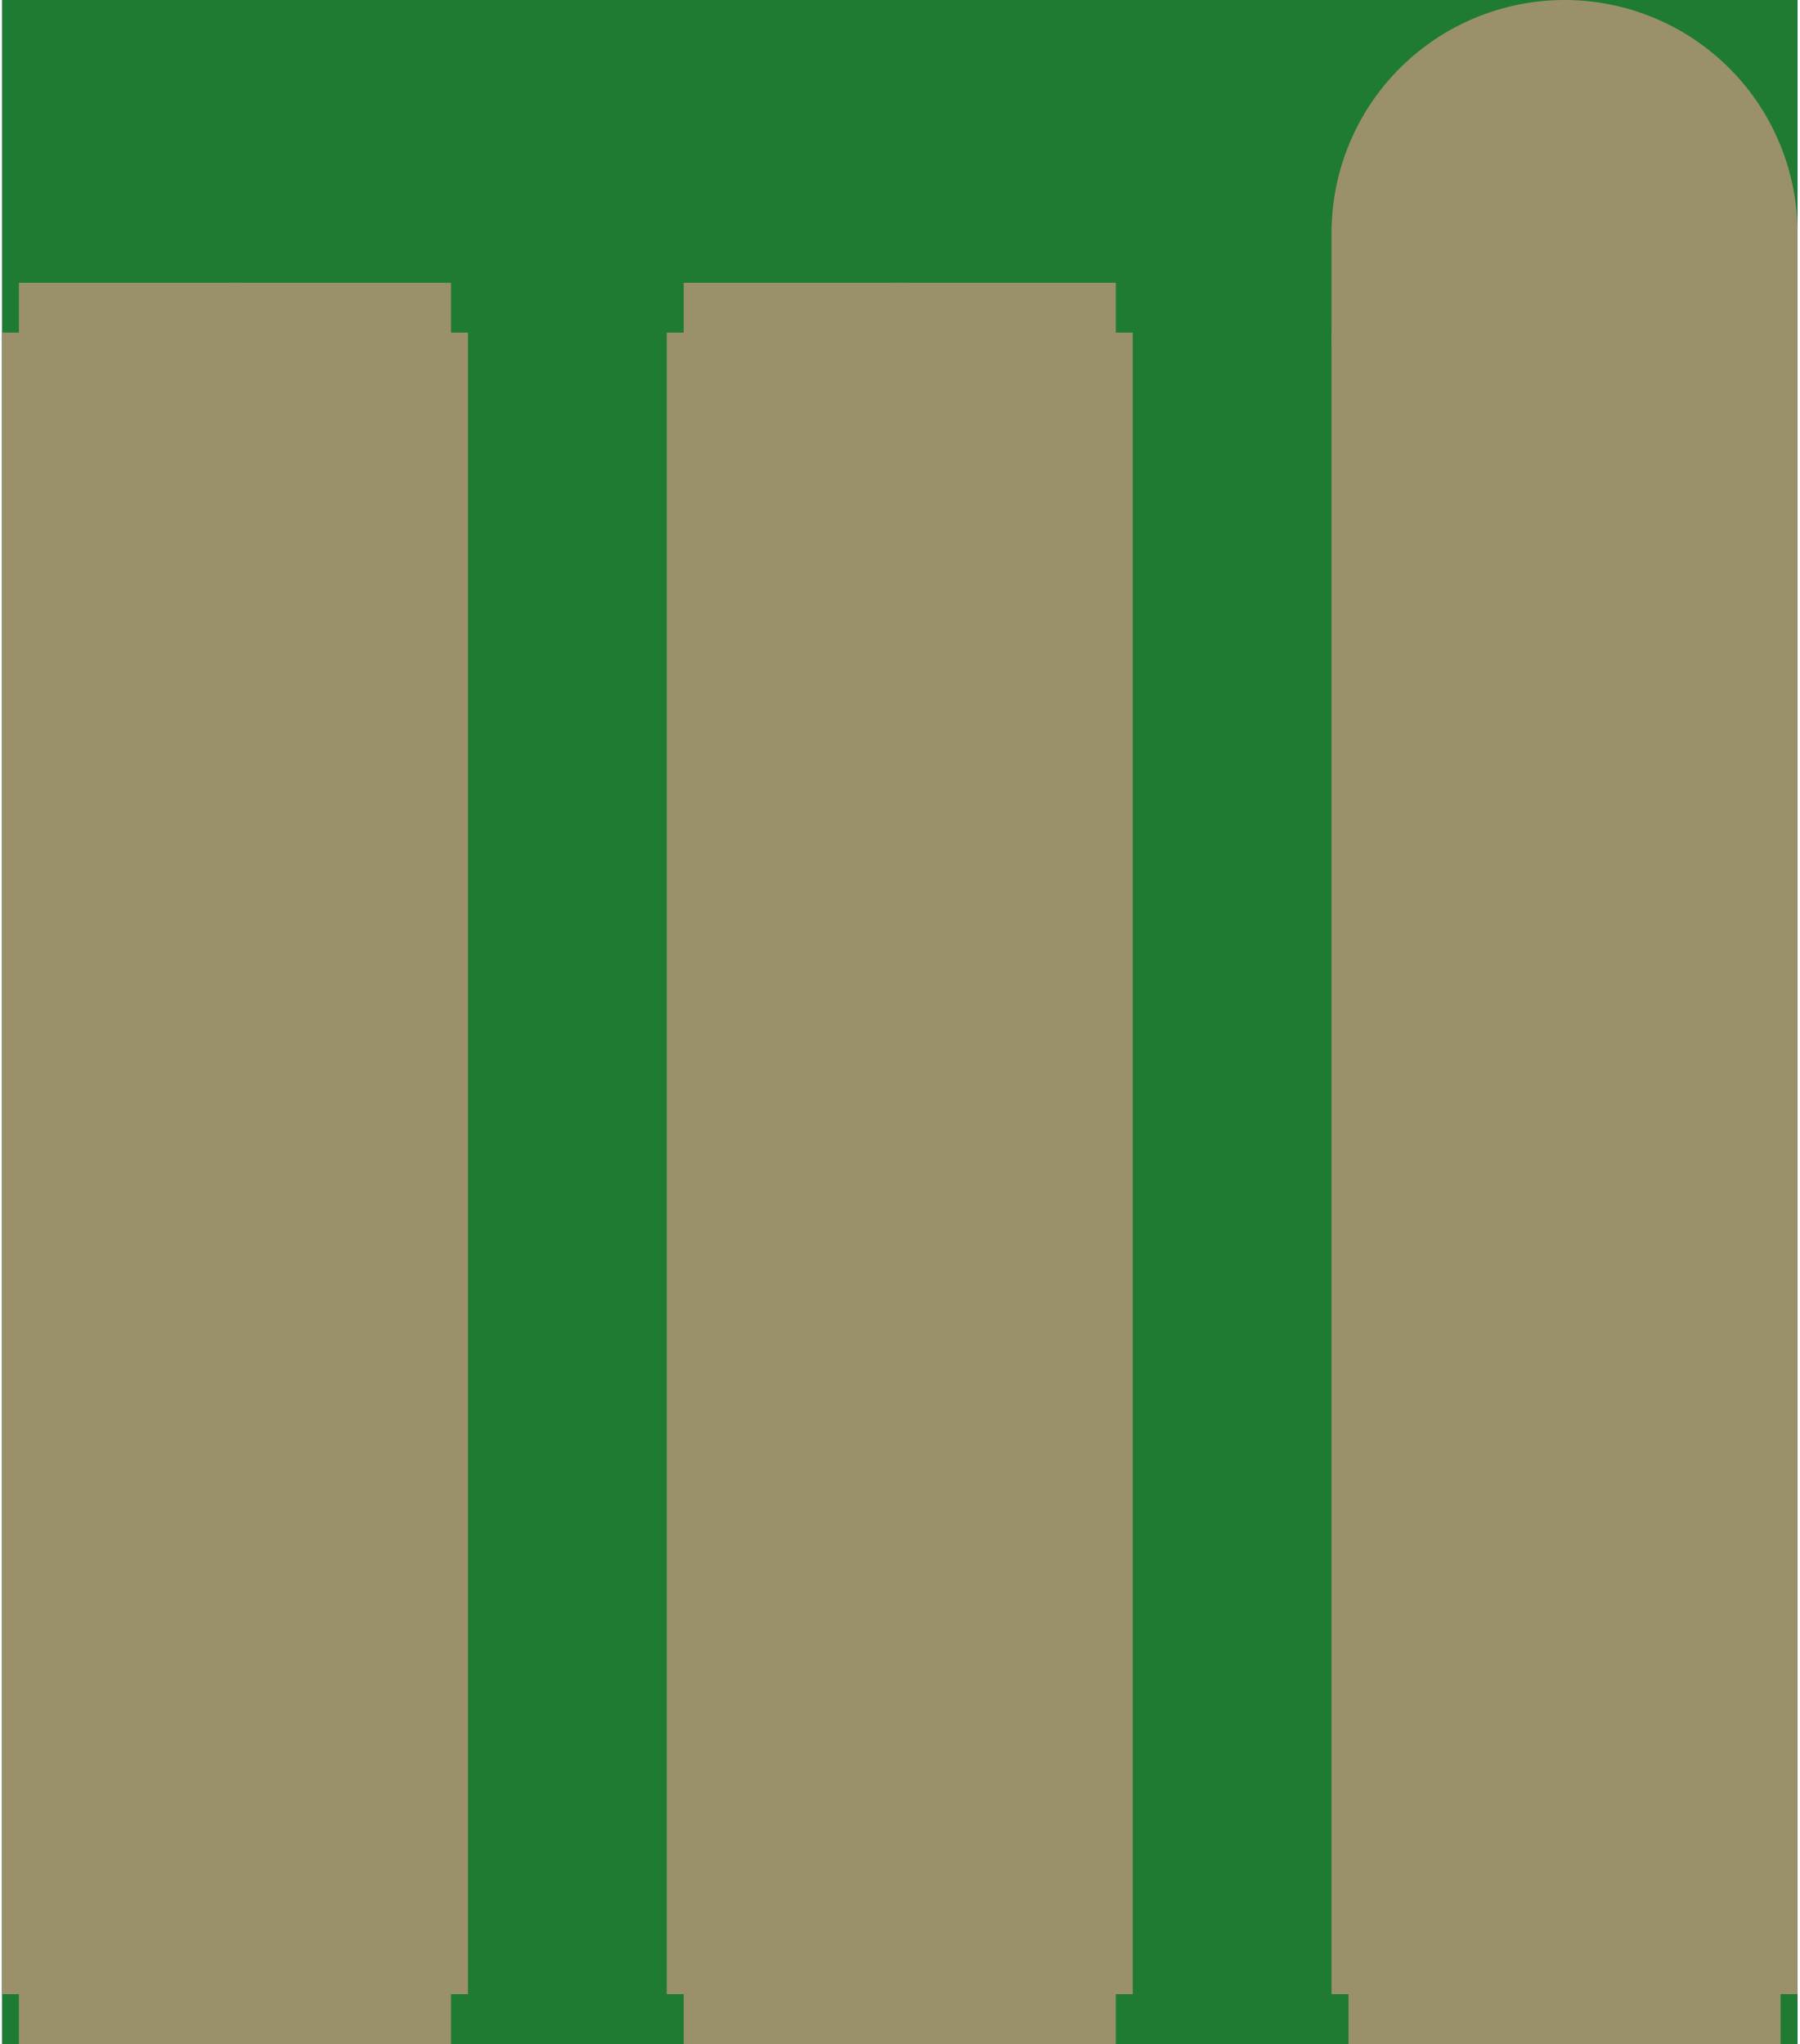
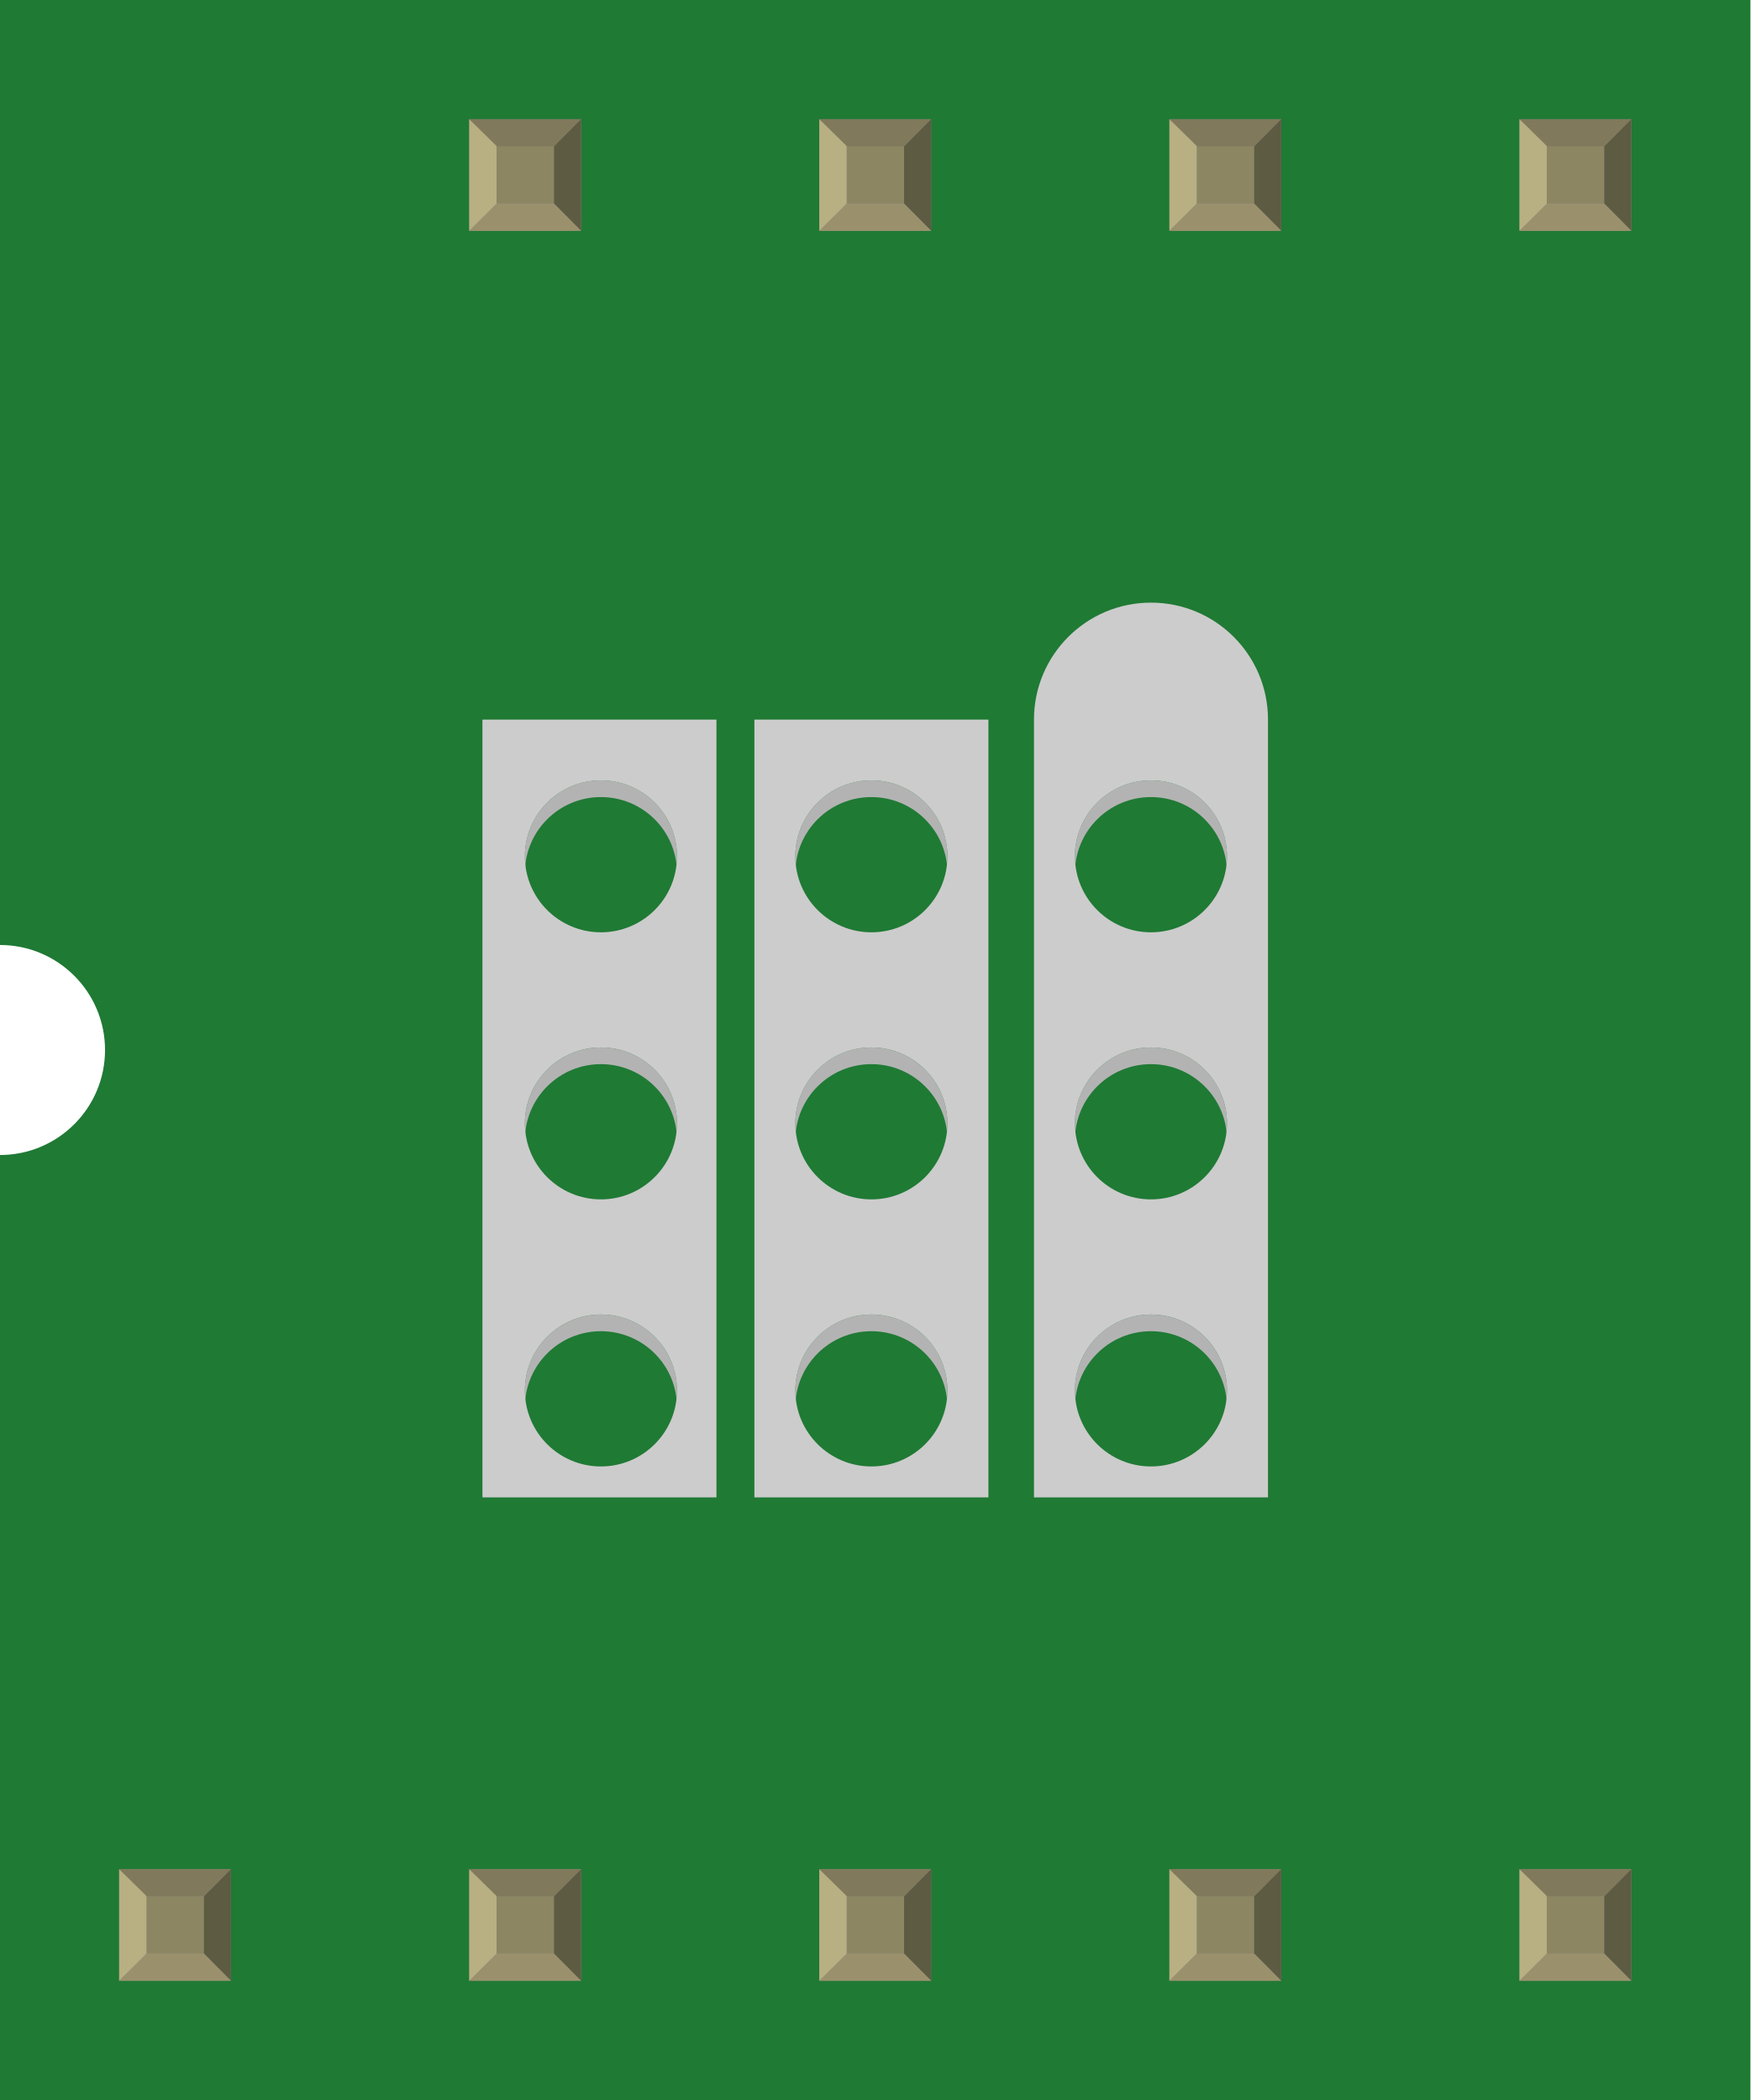
- <svg xmlns="http://www.w3.org/2000/svg" version="1.2" baseProfile="tiny" x="0in" y="0in" width="0.213in" height="0.242in" viewBox="0 0 5.402 6.151">
+ <svg xmlns="http://www.w3.org/2000/svg" width="0.5in" x="0in" version="1.2" y="0in" height="0.6in" viewBox="0 0 500 600" baseProfile="tiny">
  <g id="breadboard">
-     <path fill="#1F7A34" stroke="none" stroke-width="0" d="M0,0l5.402,0 0,6.151 -5.402,0 0,-6.151z M4.201,1.501a0.5,0.5 0 1 0 1,0 0.5,0.5 0 1 0 -1,0z M4.201,3.501a0.5,0.5 0 1 0 1,0 0.5,0.5 0 1 0 -1,0z M4.201,5.501a0.5,0.5 0 1 0 1,0 0.5,0.5 0 1 0 -1,0z M2.201,1.501a0.5,0.5 0 1 0 1,0 0.5,0.5 0 1 0 -1,0z M2.201,3.501a0.5,0.5 0 1 0 1,0 0.5,0.5 0 1 0 -1,0z M2.201,5.501a0.5,0.5 0 1 0 1,0 0.5,0.5 0 1 0 -1,0z M0.201,1.501a0.5,0.5 0 1 0 1,0 0.5,0.5 0 1 0 -1,0z M0.201,3.501a0.5,0.5 0 1 0 1,0 0.5,0.5 0 1 0 -1,0z M0.201,5.501a0.5,0.5 0 1 0 1,0 0.5,0.5 0 1 0 -1,0z " />
-     <line class="other" x1="4.701" y1="1.001" x2="4.701" y2="0.701" stroke="#9A916C" stroke-width="1.402" stroke-linecap="round" />
-     <circle id="connector2pin" connectorname="P1A" cx="4.701" cy="1.501" r="0.575" stroke="#9A916C" stroke-width="0.15" fill="none" />
-     <path stroke="none" stroke-width="0" d="m4.051,0.851 1.3,0 0,1.3 -1.3,0 0,-3zM4.201,1.501a0.5,0.5 0 1 0 1,0 0.5,0.5 0 1 0 -1,0z " fill="#9A916C" />
-     <circle id="connector0pin" connectorname="P1B" cx="4.701" cy="3.501" r="0.575" stroke="#9A916C" stroke-width="0.15" fill="none" />
-     <path stroke="none" stroke-width="0" d="m4.051,2.851 1.3,0 0,1.3 -1.3,0 0,-3zM4.201,3.501a0.5,0.5 0 1 0 1,0 0.5,0.5 0 1 0 -1,0z " fill="#9A916C" />
-     <circle id="connector1pin" connectorname="P1C" cx="4.701" cy="5.501" r="0.575" stroke="#9A916C" stroke-width="0.15" fill="none" />
-     <path stroke="none" stroke-width="0" d="m4.051,4.851 1.3,0 0,1.3 -1.3,0 0,-3zM4.201,5.501a0.5,0.5 0 1 0 1,0 0.5,0.5 0 1 0 -1,0z " fill="#9A916C" />
-     <circle id="connector5pin" connectorname="P2A" cx="2.701" cy="1.501" r="0.575" stroke="#9A916C" stroke-width="0.15" fill="none" />
-     <path stroke="none" stroke-width="0" d="m2.051,0.851 1.3,0 0,1.3 -1.3,0 0,-3zM2.201,1.501a0.5,0.5 0 1 0 1,0 0.5,0.5 0 1 0 -1,0z " fill="#9A916C" />
-     <circle id="connector4pin" connectorname="P2B" cx="2.701" cy="3.501" r="0.575" stroke="#9A916C" stroke-width="0.15" fill="none" />
-     <path stroke="none" stroke-width="0" d="m2.051,2.851 1.3,0 0,1.3 -1.3,0 0,-3zM2.201,3.501a0.5,0.5 0 1 0 1,0 0.5,0.5 0 1 0 -1,0z " fill="#9A916C" />
-     <circle id="connector3pin" connectorname="P2C" cx="2.701" cy="5.501" r="0.575" stroke="#9A916C" stroke-width="0.15" fill="none" />
-     <path stroke="none" stroke-width="0" d="m2.051,4.851 1.3,0 0,1.3 -1.3,0 0,-3zM2.201,5.501a0.5,0.5 0 1 0 1,0 0.5,0.5 0 1 0 -1,0z " fill="#9A916C" />
-     <circle id="connector8pin" connectorname="P3A" cx="0.701" cy="1.501" r="0.575" stroke="#9A916C" stroke-width="0.15" fill="none" />
-     <path stroke="none" stroke-width="0" d="m0.051,0.851 1.3,0 0,1.3 -1.3,0 0,-3zM0.201,1.501a0.5,0.5 0 1 0 1,0 0.5,0.5 0 1 0 -1,0z " fill="#9A916C" />
-     <circle id="connector7pin" connectorname="P3B" cx="0.701" cy="3.501" r="0.575" stroke="#9A916C" stroke-width="0.15" fill="none" />
-     <path stroke="none" stroke-width="0" d="m0.051,2.851 1.3,0 0,1.3 -1.3,0 0,-3zM0.201,3.501a0.5,0.5 0 1 0 1,0 0.5,0.5 0 1 0 -1,0z " fill="#9A916C" />
-     <circle id="connector6pin" connectorname="P3C" cx="0.701" cy="5.501" r="0.575" stroke="#9A916C" stroke-width="0.15" fill="none" />
-     <path stroke="none" stroke-width="0" d="m0.051,4.851 1.3,0 0,1.3 -1.3,0 0,-3zM0.201,5.501a0.5,0.5 0 1 0 1,0 0.5,0.5 0 1 0 -1,0z " fill="#9A916C" />
-     <rect class="other" x="0" y="1.001" width="1.402" height="5" stroke="none" stroke-width="0" fill="#9A916C" stroke-linecap="round" />
-     <rect class="other" x="2" y="1.001" width="1.402" height="5" stroke="none" stroke-width="0" fill="#9A916C" stroke-linecap="round" />
-     <rect class="other" x="4" y="1.001" width="1.402" height="5" stroke="none" stroke-width="0" fill="#9A916C" stroke-linecap="round" />
+     <g id="icon">
+       <path fill="#1F7A34" stroke="none" stroke-width="0" d="M0,0L0,270A30,30 0 0 1 0,330L0,600L500,600L500,0L0,0z" />
+       <g transform="translate(137.805,172.18)">
+         <g id="silkscreen" />
+         <g>
+           <path fill="#B3B3B3" d="M12.125,225.097c0,-12,9.736,-21.708,21.722,-21.708s21.722,9.708,21.722,21.708l0,4.778c0,-12,-9.736,-21.708,-21.722,-21.708s-21.722,9.708,-21.722,21.708" />
+           <path fill="#B3B3B3" d="M12.125,148.792c0,-12,9.736,-21.708,21.722,-21.708s21.722,9.708,21.722,21.708l0,4.778c0,-12,-9.736,-21.708,-21.722,-21.708s-21.722,9.708,-21.722,21.708" />
+           <path fill="#B3B3B3" d="M12.125,72.486c0,-12,9.736,-21.708,21.722,-21.708s21.722,9.708,21.722,21.708l0,4.778c0,-12,-9.736,-21.708,-21.722,-21.708S12.125,65.25,12.125,77.25" />
+           <path fill="#B3B3B3" d="M89.375,225.097c0,-12,9.736,-21.708,21.722,-21.708s21.722,9.708,21.722,21.708l0,4.778c0,-12,-9.736,-21.708,-21.722,-21.708s-21.722,9.708,-21.722,21.708" />
+           <path fill="#B3B3B3" d="M89.375,148.792c0,-12,9.736,-21.708,21.722,-21.708s21.722,9.708,21.722,21.708l0,4.778c0,-12,-9.736,-21.708,-21.722,-21.708s-21.722,9.708,-21.722,21.708" />
+           <path fill="#B3B3B3" d="M89.375,72.486c0,-12,9.736,-21.708,21.722,-21.708s21.722,9.708,21.722,21.708l0,4.778c0,-12,-9.736,-21.708,-21.722,-21.708S89.375,65.25,89.375,77.25" />
+           <path fill="#B3B3B3" d="M169.236,225.097c0,-12,9.736,-21.708,21.722,-21.708s21.722,9.708,21.722,21.708l0,4.778c0,-12,-9.736,-21.708,-21.722,-21.708s-21.722,9.708,-21.722,21.708" />
+           <path fill="#B3B3B3" d="M169.236,148.792c0,-12,9.736,-21.708,21.722,-21.708s21.722,9.708,21.722,21.708l0,4.778c0,-12,-9.736,-21.708,-21.722,-21.708s-21.722,9.708,-21.722,21.708" />
+           <path fill="#B3B3B3" d="M169.236,72.486c0,-12,9.736,-21.708,21.722,-21.708s21.722,9.708,21.722,21.708l0,4.778c0,-12,-9.736,-21.708,-21.722,-21.708s-21.722,9.708,-21.722,21.708" />
+         </g>
+         <g>
+           <path fill="#CCCCCC" d="M0,33.417l0,222.222l66.847,0l0,-222.222L0,33.417zM12.125,225.097c0,-12,9.736,-21.708,21.722,-21.708s21.722,9.708,21.722,21.708S45.833,246.806,33.847,246.806S12.125,237.097,12.125,225.097zM12.125,148.792c0,-12,9.736,-21.708,21.722,-21.708s21.722,9.708,21.722,21.708S45.833,170.5,33.847,170.5S12.125,160.792,12.125,148.792zM12.125,72.486c0,-12,9.736,-21.708,21.722,-21.708s21.722,9.708,21.722,21.708S45.833,94.194,33.847,94.194S12.125,84.486,12.125,72.486z" />
+         </g>
+         <g>
+           <path fill="#CCCCCC" d="M77.681,33.417l0,222.222l66.847,0l0,-222.222L77.681,33.417zM89.375,225.097c0,-12,9.736,-21.708,21.722,-21.708s21.722,9.708,21.722,21.708S123.097,246.806,111.111,246.806S89.375,237.097,89.375,225.097zM89.375,148.792c0,-12,9.736,-21.708,21.722,-21.708s21.722,9.708,21.722,21.708S123.097,170.5,111.111,170.5S89.375,160.792,89.375,148.792zM89.375,72.486c0,-12,9.736,-21.708,21.722,-21.708s21.722,9.708,21.722,21.708S123.097,94.194,111.111,94.194S89.375,84.486,89.375,72.486z" />
+         </g>
+         <g>
+           <path fill="#CCCCCC" d="M157.542,33.417l0,222.222l66.847,0l0,-222.222C224.389,14.958,209.431,0,190.972,0S157.542,14.958,157.542,33.417zM169.236,225.097c0,-12,9.736,-21.708,21.722,-21.708s21.722,9.708,21.722,21.708s-9.736,21.708,-21.722,21.708S169.236,237.097,169.236,225.097zM169.236,148.792c0,-12,9.736,-21.708,21.722,-21.708s21.722,9.708,21.722,21.708s-9.736,21.708,-21.722,21.708S169.236,160.792,169.236,148.792zM169.236,72.486c0,-12,9.736,-21.708,21.722,-21.708s21.722,9.708,21.722,21.708s-9.736,21.708,-21.722,21.708S169.236,84.486,169.236,72.486z" />
+         </g>
+       </g>
+     </g>
+     <g transform="translate(34.035,534.05)">
+       <rect width="31.93" x="0" y="0" fill="#8D8C8C" height="31.9" id="connector0pin" />
+       <rect width="16.444" x="7.792" y="7.735" fill="#8C8663" height="16.415" />
+       <polygon fill="#B8AF82" points="0,31.9,7.792,24.137,7.792,6.972,0,0" />
+       <polygon fill="#80795B" points="24.208,7.763,7.903,7.763,0,0,31.93,0" />
+       <polygon fill="#5E5B43" points="24.208,24.137,24.208,7.763,31.93,0,31.93,31.9" />
+       <polygon fill="#9A916C" points="0,31.9,7.875,24.137,24.208,24.137,31.93,31.9" />
+     </g>
+     <g transform="translate(134.035,534.05)">
+       <rect width="31.93" x="0" y="0" fill="#8D8C8C" height="31.9" id="connector1pin" />
+       <rect width="16.444" x="7.792" y="7.735" fill="#8C8663" height="16.415" />
+       <polygon fill="#B8AF82" points="0,31.9,7.792,24.137,7.792,6.972,0,0" />
+       <polygon fill="#80795B" points="24.208,7.763,7.903,7.763,0,0,31.93,0" />
+       <polygon fill="#5E5B43" points="24.208,24.137,24.208,7.763,31.93,0,31.93,31.9" />
+       <polygon fill="#9A916C" points="0,31.9,7.875,24.137,24.208,24.137,31.93,31.9" />
+     </g>
+     <g transform="translate(134.035,34.05)">
+       <rect width="31.93" x="0" y="0" fill="#8D8C8C" height="31.9" id="connector8pin" />
+       <rect width="16.444" x="7.792" y="7.735" fill="#8C8663" height="16.415" />
+       <polygon fill="#B8AF82" points="0,31.9,7.792,24.137,7.792,6.972,0,0" />
+       <polygon fill="#80795B" points="24.208,7.763,7.903,7.763,0,0,31.93,0" />
+       <polygon fill="#5E5B43" points="24.208,24.137,24.208,7.763,31.93,0,31.93,31.9" />
+       <polygon fill="#9A916C" points="0,31.9,7.875,24.137,24.208,24.137,31.93,31.9" />
+     </g>
+     <g transform="translate(234.035,534.05)">
+       <rect width="31.93" x="0" y="0" fill="#8D8C8C" height="31.9" id="connector2pin" />
+       <rect width="16.444" x="7.792" y="7.735" fill="#8C8663" height="16.415" />
+       <polygon fill="#B8AF82" points="0,31.9,7.792,24.137,7.792,6.972,0,0" />
+       <polygon fill="#80795B" points="24.208,7.763,7.903,7.763,0,0,31.93,0" />
+       <polygon fill="#5E5B43" points="24.208,24.137,24.208,7.763,31.93,0,31.93,31.9" />
+       <polygon fill="#9A916C" points="0,31.9,7.875,24.137,24.208,24.137,31.93,31.9" />
+     </g>
+     <g transform="translate(234.035,34.05)">
+       <rect width="31.93" x="0" y="0" fill="#8D8C8C" height="31.9" id="connector7pin" />
+       <rect width="16.444" x="7.792" y="7.735" fill="#8C8663" height="16.415" />
+       <polygon fill="#B8AF82" points="0,31.9,7.792,24.137,7.792,6.972,0,0" />
+       <polygon fill="#80795B" points="24.208,7.763,7.903,7.763,0,0,31.93,0" />
+       <polygon fill="#5E5B43" points="24.208,24.137,24.208,7.763,31.93,0,31.93,31.9" />
+       <polygon fill="#9A916C" points="0,31.9,7.875,24.137,24.208,24.137,31.93,31.9" />
+     </g>
+     <g transform="translate(334.035,534.05)">
+       <rect width="31.93" x="0" y="0" fill="#8D8C8C" height="31.9" id="connector3pin" />
+       <rect width="16.444" x="7.792" y="7.735" fill="#8C8663" height="16.415" />
+       <polygon fill="#B8AF82" points="0,31.9,7.792,24.137,7.792,6.972,0,0" />
+       <polygon fill="#80795B" points="24.208,7.763,7.903,7.763,0,0,31.93,0" />
+       <polygon fill="#5E5B43" points="24.208,24.137,24.208,7.763,31.93,0,31.93,31.9" />
+       <polygon fill="#9A916C" points="0,31.9,7.875,24.137,24.208,24.137,31.93,31.9" />
+     </g>
+     <g transform="translate(334.035,34.05)">
+       <rect width="31.93" x="0" y="0" fill="#8D8C8C" height="31.9" id="connector6pin" />
+       <rect width="16.444" x="7.792" y="7.735" fill="#8C8663" height="16.415" />
+       <polygon fill="#B8AF82" points="0,31.9,7.792,24.137,7.792,6.972,0,0" />
+       <polygon fill="#80795B" points="24.208,7.763,7.903,7.763,0,0,31.93,0" />
+       <polygon fill="#5E5B43" points="24.208,24.137,24.208,7.763,31.93,0,31.93,31.9" />
+       <polygon fill="#9A916C" points="0,31.9,7.875,24.137,24.208,24.137,31.93,31.9" />
+     </g>
+     <g transform="translate(434.035,534.05)">
+       <rect width="31.93" x="0" y="0" fill="#8D8C8C" height="31.9" id="connector4pin" />
+       <rect width="16.444" x="7.792" y="7.735" fill="#8C8663" height="16.415" />
+       <polygon fill="#B8AF82" points="0,31.9,7.792,24.137,7.792,6.972,0,0" />
+       <polygon fill="#80795B" points="24.208,7.763,7.903,7.763,0,0,31.93,0" />
+       <polygon fill="#5E5B43" points="24.208,24.137,24.208,7.763,31.93,0,31.93,31.9" />
+       <polygon fill="#9A916C" points="0,31.9,7.875,24.137,24.208,24.137,31.93,31.9" />
+     </g>
+     <g transform="translate(434.035,34.05)">
+       <rect width="31.93" x="0" y="0" fill="#8D8C8C" height="31.9" id="connector5pin" />
+       <rect width="16.444" x="7.792" y="7.735" fill="#8C8663" height="16.415" />
+       <polygon fill="#B8AF82" points="0,31.9,7.792,24.137,7.792,6.972,0,0" />
+       <polygon fill="#80795B" points="24.208,7.763,7.903,7.763,0,0,31.93,0" />
+       <polygon fill="#5E5B43" points="24.208,24.137,24.208,7.763,31.93,0,31.93,31.9" />
+       <polygon fill="#9A916C" points="0,31.9,7.875,24.137,24.208,24.137,31.93,31.9" />
+     </g>
  </g>
</svg>
